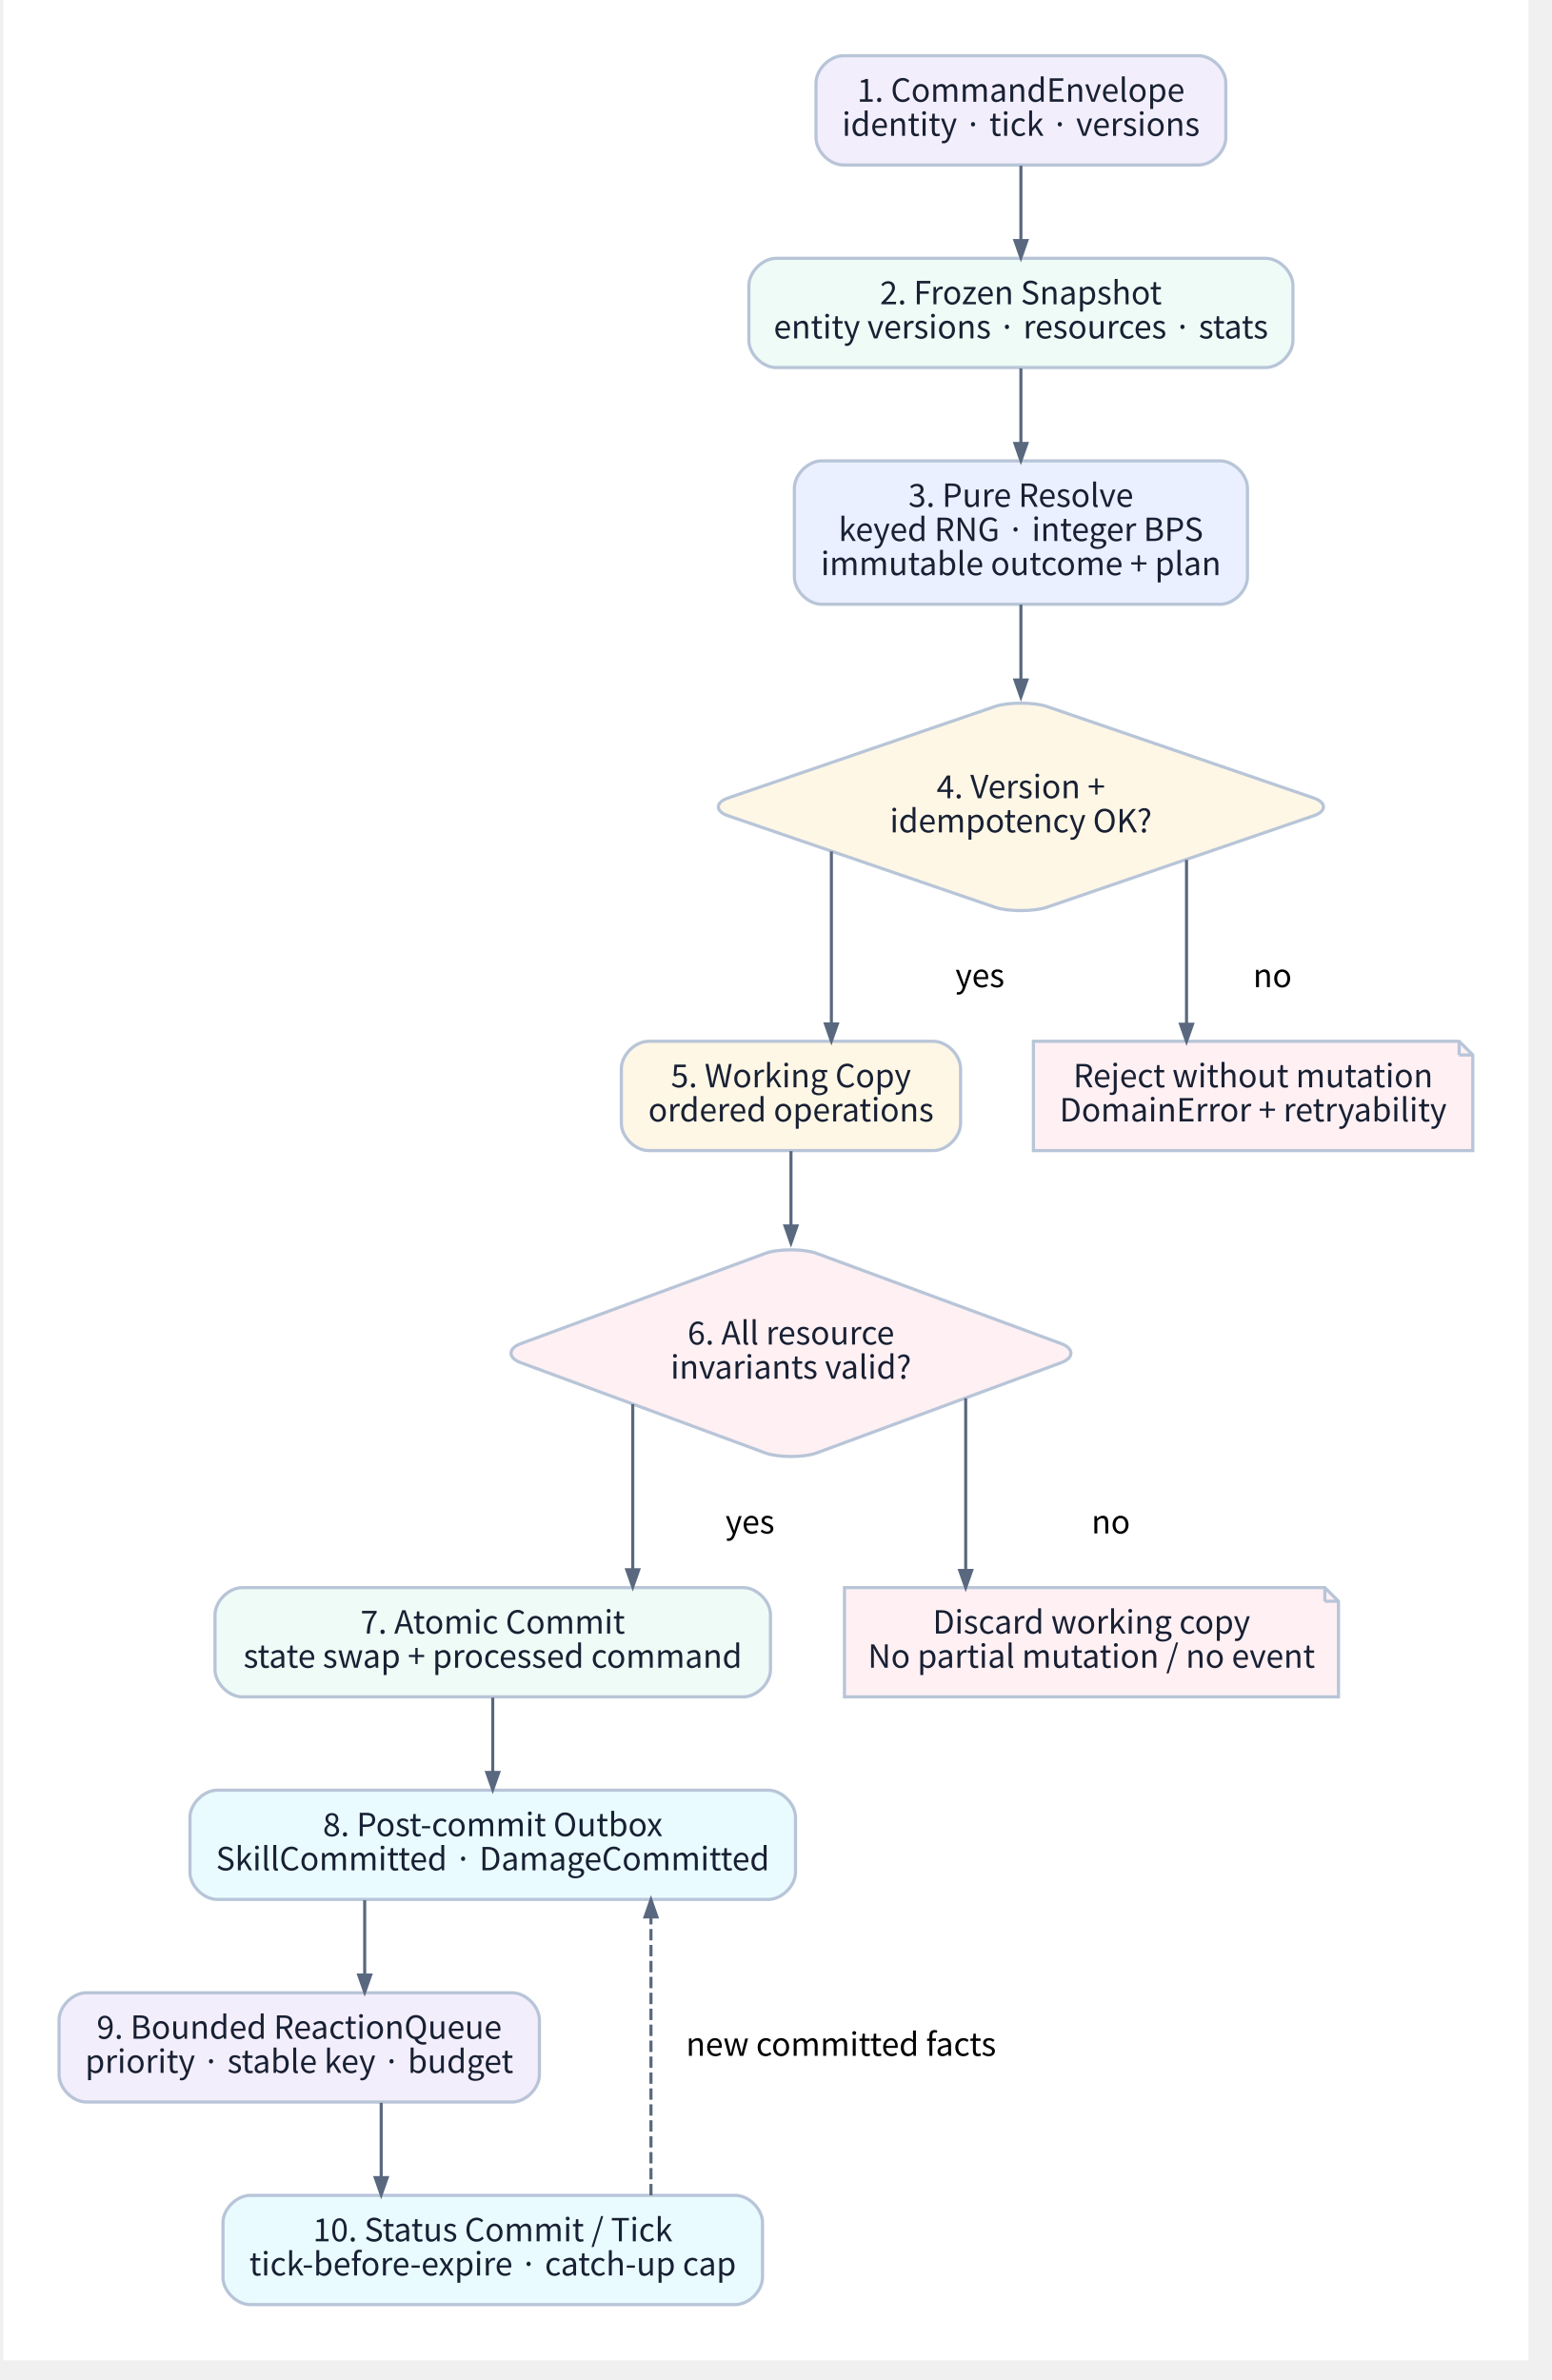
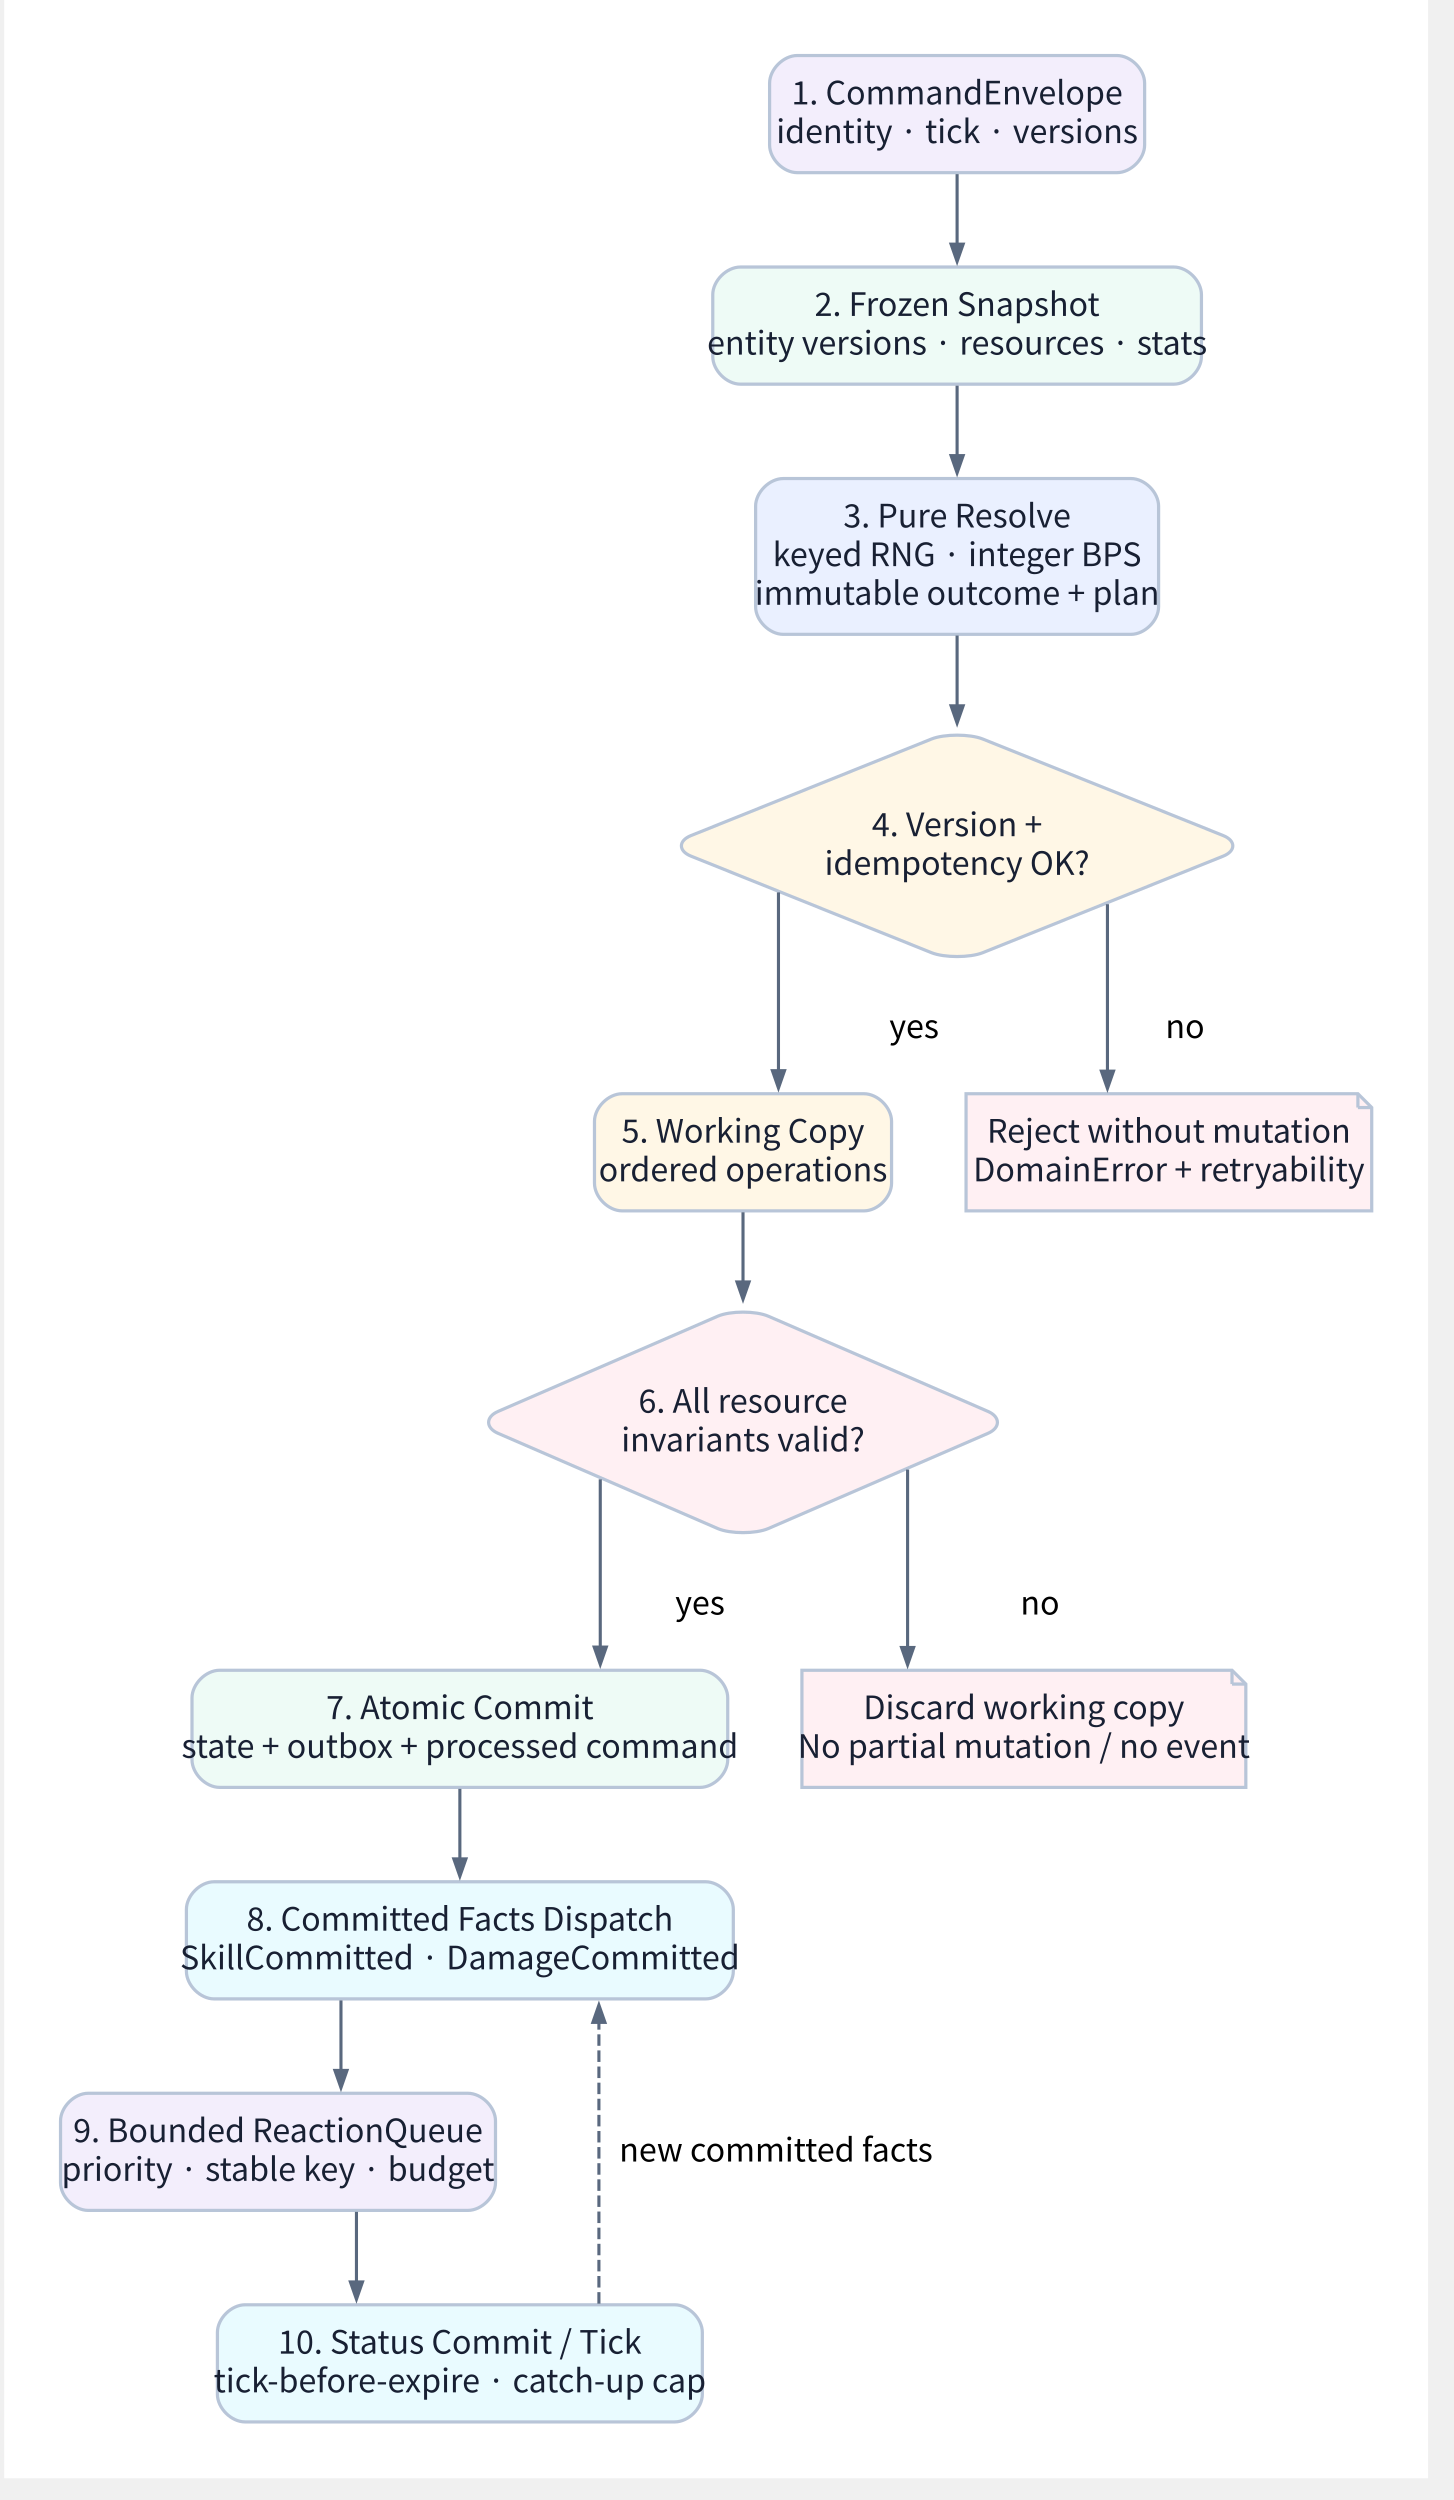
- <svg xmlns="http://www.w3.org/2000/svg" width="687pt" height="1054pt" viewBox="8.64 8.64 678.60 1045.60">
-   <g id="graph0" class="graph" transform="scale(1 1) rotate(0) translate(33.12 1021.12)">
-     <polygon fill="#ffffff" stroke="transparent" points="-24.48,24.48 -24.48,-1012.48 645.48,-1012.48 645.48,24.48 -24.48,24.48" />
+ <svg xmlns="http://www.w3.org/2000/svg" width="636pt" height="1094pt" viewBox="9.00 9.00 627.00 1086.00">
+   <g id="graph0" class="graph" transform="scale(1 1) rotate(0) translate(33.12 1061.08)">
+     <polygon fill="#ffffff" stroke="none" points="-24.48,24.48 -24.48,-1052.44 594.06,-1052.44 594.06,24.48 -24.48,24.48" />
    <g id="node1" class="node">
-       <path fill="#f3eefc" stroke="#b8c5d8" stroke-width="1.4" d="M500.5,-988C500.5,-988 344.5,-988 344.5,-988 338.5,-988 332.5,-982 332.5,-976 332.5,-976 332.5,-952 332.5,-952 332.5,-946 338.5,-940 344.5,-940 344.5,-940 500.5,-940 500.5,-940 506.5,-940 512.5,-946 512.5,-952 512.5,-952 512.5,-976 512.5,-976 512.5,-982 506.5,-988 500.5,-988" />
-       <text text-anchor="middle" x="422.5" y="-967.8" font-family="Noto Sans CJK KR" font-size="14.00" fill="#182033">1. CommandEnvelope</text>
-       <text text-anchor="middle" x="422.5" y="-952.8" font-family="Noto Sans CJK KR" font-size="14.00" fill="#182033">identity · tick · versions</text>
+       <path fill="#f3eefc" stroke="#b8c5d8" stroke-width="1.4" d="M458.93,-1027.96C458.93,-1027.96 320.02,-1027.96 320.02,-1027.96 314.02,-1027.96 308.02,-1021.96 308.02,-1015.96 308.02,-1015.96 308.02,-989.08 308.02,-989.08 308.02,-983.08 314.02,-977.08 320.02,-977.08 320.02,-977.08 458.93,-977.08 458.93,-977.08 464.93,-977.08 470.93,-983.08 470.93,-989.08 470.93,-989.08 470.93,-1015.96 470.93,-1015.96 470.93,-1021.96 464.93,-1027.96 458.93,-1027.96" />
+       <text xml:space="preserve" text-anchor="middle" x="389.47" y="-1006.72" font-family="Noto Sans CJK KR" font-size="14.00" fill="#182033">1. CommandEnvelope</text>
+       <text xml:space="preserve" text-anchor="middle" x="389.47" y="-989.92" font-family="Noto Sans CJK KR" font-size="14.00" fill="#182033">identity · tick · versions</text>
    </g>
    <g id="node2" class="node">
-       <path fill="#eefbf6" stroke="#b8c5d8" stroke-width="1.4" d="M530,-899C530,-899 315,-899 315,-899 309,-899 303,-893 303,-887 303,-887 303,-863 303,-863 303,-857 309,-851 315,-851 315,-851 530,-851 530,-851 536,-851 542,-857 542,-863 542,-863 542,-887 542,-887 542,-893 536,-899 530,-899" />
-       <text text-anchor="middle" x="422.5" y="-878.8" font-family="Noto Sans CJK KR" font-size="14.00" fill="#182033">2. Frozen Snapshot</text>
-       <text text-anchor="middle" x="422.5" y="-863.8" font-family="Noto Sans CJK KR" font-size="14.00" fill="#182033">entity versions · resources · stats</text>
+       <path fill="#eefbf6" stroke="#b8c5d8" stroke-width="1.4" d="M483.61,-936.08C483.61,-936.08 295.33,-936.08 295.33,-936.08 289.33,-936.08 283.33,-930.08 283.33,-924.08 283.33,-924.08 283.33,-897.2 283.33,-897.2 283.33,-891.2 289.33,-885.2 295.33,-885.2 295.33,-885.2 483.61,-885.2 483.61,-885.2 489.61,-885.2 495.61,-891.2 495.61,-897.2 495.61,-897.2 495.61,-924.08 495.61,-924.08 495.61,-930.08 489.61,-936.08 483.61,-936.08" />
+       <text xml:space="preserve" text-anchor="middle" x="389.47" y="-914.84" font-family="Noto Sans CJK KR" font-size="14.00" fill="#182033">2. Frozen Snapshot</text>
+       <text xml:space="preserve" text-anchor="middle" x="389.47" y="-898.04" font-family="Noto Sans CJK KR" font-size="14.00" fill="#182033">entity versions · resources · stats</text>
    </g>
    <g id="edge1" class="edge">
-       <path fill="none" stroke="#59687e" stroke-width="1.35" d="M422.5,-939.68C422.5,-939.68 422.5,-906.79 422.5,-906.79" />
-       <polygon fill="#59687e" stroke="#59687e" stroke-width="1.35" points="425.13,-906.79 422.5,-899.29 419.88,-906.79 425.13,-906.79" />
+       <path fill="none" stroke="#59687e" stroke-width="1.35" d="M389.47,-976.44C389.47,-976.44 389.47,-946.01 389.47,-946.01" />
+       <polygon fill="#59687e" stroke="#59687e" stroke-width="1.35" points="392.1,-946.01 389.47,-938.51 386.85,-946.01 392.1,-946.01" />
    </g>
    <g id="node3" class="node">
-       <path fill="#eaf0ff" stroke="#b8c5d8" stroke-width="1.4" d="M510,-810C510,-810 335,-810 335,-810 329,-810 323,-804 323,-798 323,-798 323,-759 323,-759 323,-753 329,-747 335,-747 335,-747 510,-747 510,-747 516,-747 522,-753 522,-759 522,-759 522,-798 522,-798 522,-804 516,-810 510,-810" />
-       <text text-anchor="middle" x="422.5" y="-789.8" font-family="Noto Sans CJK KR" font-size="14.00" fill="#182033">3. Pure Resolve</text>
-       <text text-anchor="middle" x="422.5" y="-774.8" font-family="Noto Sans CJK KR" font-size="14.00" fill="#182033">keyed RNG · integer BPS</text>
-       <text text-anchor="middle" x="422.5" y="-759.8" font-family="Noto Sans CJK KR" font-size="14.00" fill="#182033">immutable outcome + plan</text>
+       <path fill="#eaf0ff" stroke="#b8c5d8" stroke-width="1.4" d="M465,-844.2C465,-844.2 313.94,-844.2 313.94,-844.2 307.94,-844.2 301.94,-838.2 301.94,-832.2 301.94,-832.2 301.94,-788.52 301.94,-788.52 301.94,-782.52 307.94,-776.52 313.94,-776.52 313.94,-776.52 465,-776.52 465,-776.52 471,-776.52 477,-782.52 477,-788.52 477,-788.52 477,-832.2 477,-832.2 477,-838.2 471,-844.2 465,-844.2" />
+       <text xml:space="preserve" text-anchor="middle" x="389.47" y="-822.96" font-family="Noto Sans CJK KR" font-size="14.00" fill="#182033">3. Pure Resolve</text>
+       <text xml:space="preserve" text-anchor="middle" x="389.47" y="-806.16" font-family="Noto Sans CJK KR" font-size="14.00" fill="#182033">keyed RNG · integer BPS</text>
+       <text xml:space="preserve" text-anchor="middle" x="389.47" y="-789.36" font-family="Noto Sans CJK KR" font-size="14.00" fill="#182033">immutable outcome + plan</text>
    </g>
    <g id="edge2" class="edge">
-       <path fill="none" stroke="#59687e" stroke-width="1.35" d="M422.5,-850.65C422.5,-850.65 422.5,-817.65 422.5,-817.65" />
-       <polygon fill="#59687e" stroke="#59687e" stroke-width="1.35" points="425.13,-817.65 422.5,-810.15 419.88,-817.65 425.13,-817.65" />
+       <path fill="none" stroke="#59687e" stroke-width="1.35" d="M389.47,-884.55C389.47,-884.55 389.47,-854.17 389.47,-854.17" />
+       <polygon fill="#59687e" stroke="#59687e" stroke-width="1.35" points="392.1,-854.17 389.47,-846.67 386.85,-854.17 392.1,-854.17" />
    </g>
    <g id="node4" class="node">
-       <path fill="#fff7e6" stroke="#b8c5d8" stroke-width="1.4" d="M411.15,-702.11C411.15,-702.11 293.85,-661.89 293.85,-661.89 288.18,-659.95 288.18,-656.05 293.85,-654.11 293.85,-654.11 411.15,-613.89 411.15,-613.89 416.82,-611.95 428.18,-611.95 433.85,-613.89 433.85,-613.89 551.15,-654.11 551.15,-654.11 556.82,-656.05 556.82,-659.95 551.15,-661.89 551.15,-661.89 433.85,-702.11 433.85,-702.11 428.18,-704.05 416.82,-704.05 411.15,-702.11" />
-       <text text-anchor="middle" x="422.5" y="-661.8" font-family="Noto Sans CJK KR" font-size="14.00" fill="#182033">4. Version +</text>
-       <text text-anchor="middle" x="422.5" y="-646.8" font-family="Noto Sans CJK KR" font-size="14.00" fill="#182033">idempotency OK?</text>
+       <path fill="#fff7e6" stroke="#b8c5d8" stroke-width="1.4" d="M378.34,-731.05C378.34,-731.05 273.88,-689.11 273.88,-689.11 268.32,-686.88 268.32,-682.4 273.88,-680.17 273.88,-680.17 378.34,-638.23 378.34,-638.23 383.9,-636 395.04,-636 400.61,-638.23 400.61,-638.23 505.06,-680.17 505.06,-680.17 510.63,-682.4 510.63,-686.88 505.06,-689.11 505.06,-689.11 400.61,-731.05 400.61,-731.05 395.04,-733.28 383.9,-733.28 378.34,-731.05" />
+       <text xml:space="preserve" text-anchor="middle" x="389.47" y="-688.84" font-family="Noto Sans CJK KR" font-size="14.00" fill="#182033">4. Version +</text>
+       <text xml:space="preserve" text-anchor="middle" x="389.47" y="-672.04" font-family="Noto Sans CJK KR" font-size="14.00" fill="#182033">idempotency OK?</text>
    </g>
    <g id="edge3" class="edge">
-       <path fill="none" stroke="#59687e" stroke-width="1.35" d="M422.5,-746.84C422.5,-746.84 422.5,-713.75 422.5,-713.75" />
-       <polygon fill="#59687e" stroke="#59687e" stroke-width="1.35" points="425.13,-713.75 422.5,-706.25 419.88,-713.75 425.13,-713.75" />
+       <path fill="none" stroke="#59687e" stroke-width="1.35" d="M389.47,-776.01C389.47,-776.01 389.47,-745.48 389.47,-745.48" />
+       <polygon fill="#59687e" stroke="#59687e" stroke-width="1.35" points="392.1,-745.48 389.47,-737.98 386.85,-745.48 392.1,-745.48" />
    </g>
    <g id="node5" class="node">
-       <path fill="#fff7e6" stroke="#b8c5d8" stroke-width="1.4" d="M384,-555C384,-555 259,-555 259,-555 253,-555 247,-549 247,-543 247,-543 247,-519 247,-519 247,-513 253,-507 259,-507 259,-507 384,-507 384,-507 390,-507 396,-513 396,-519 396,-519 396,-543 396,-543 396,-549 390,-555 384,-555" />
-       <text text-anchor="middle" x="321.5" y="-534.8" font-family="Noto Sans CJK KR" font-size="14.00" fill="#182033">5. Working Copy</text>
-       <text text-anchor="middle" x="321.5" y="-519.8" font-family="Noto Sans CJK KR" font-size="14.00" fill="#182033">ordered operations</text>
+       <path fill="#fff7e6" stroke="#b8c5d8" stroke-width="1.4" d="M349,-576.96C349,-576.96 243.95,-576.96 243.95,-576.96 237.95,-576.96 231.95,-570.96 231.95,-564.96 231.95,-564.96 231.95,-538.08 231.95,-538.08 231.95,-532.08 237.95,-526.08 243.95,-526.08 243.95,-526.08 349,-526.08 349,-526.08 355,-526.08 361,-532.08 361,-538.08 361,-538.08 361,-564.96 361,-564.96 361,-570.96 355,-576.96 349,-576.96" />
+       <text xml:space="preserve" text-anchor="middle" x="296.47" y="-555.72" font-family="Noto Sans CJK KR" font-size="14.00" fill="#182033">5. Working Copy</text>
+       <text xml:space="preserve" text-anchor="middle" x="296.47" y="-538.92" font-family="Noto Sans CJK KR" font-size="14.00" fill="#182033">ordered operations</text>
    </g>
    <g id="edge4" class="edge">
-       <path fill="none" stroke="#59687e" stroke-width="1.35" d="M339.25,-638.43C339.25,-638.43 339.25,-562.65 339.25,-562.65" />
-       <polygon fill="#59687e" stroke="#59687e" stroke-width="1.35" points="341.88,-562.65 339.25,-555.15 336.63,-562.65 341.88,-562.65" />
-       <text text-anchor="middle" x="404.5" y="-578.8" font-family="Noto Sans CJK KR" font-size="14.00">yes</text>
+       <path fill="none" stroke="#59687e" stroke-width="1.35" d="M311.87,-664.42C311.87,-664.42 311.87,-586.97 311.87,-586.97" />
+       <polygon fill="#59687e" stroke="#59687e" stroke-width="1.35" points="314.5,-586.97 311.87,-579.47 309.25,-586.97 314.5,-586.97" />
+       <text xml:space="preserve" text-anchor="middle" x="370.8" y="-601.16" font-family="Noto Sans CJK KR" font-size="14.00">yes</text>
    </g>
    <g id="node11" class="node">
-       <polygon fill="#fff0f3" stroke="#b8c5d8" stroke-width="1.4" points="615,-555 428,-555 428,-507 621,-507 621,-549 615,-555" />
-       <polyline fill="none" stroke="#b8c5d8" stroke-width="1.4" points="615,-555 615,-549 " />
-       <polyline fill="none" stroke="#b8c5d8" stroke-width="1.4" points="621,-549 615,-549 " />
-       <text text-anchor="middle" x="524.5" y="-534.8" font-family="Noto Sans CJK KR" font-size="14.00" fill="#182033">Reject without mutation</text>
-       <text text-anchor="middle" x="524.5" y="-519.8" font-family="Noto Sans CJK KR" font-size="14.00" fill="#182033">DomainError + retryability</text>
+       <polygon fill="#fff0f3" stroke="#b8c5d8" stroke-width="1.4" points="563.58,-576.96 393.36,-576.96 393.36,-526.08 569.58,-526.08 569.58,-570.96 563.58,-576.96" />
+       <polyline fill="none" stroke="#b8c5d8" stroke-width="1.4" points="563.58,-576.96 563.58,-570.96" />
+       <polyline fill="none" stroke="#b8c5d8" stroke-width="1.4" points="569.58,-570.96 563.58,-570.96" />
+       <text xml:space="preserve" text-anchor="middle" x="481.47" y="-555.72" font-family="Noto Sans CJK KR" font-size="14.00" fill="#182033">Reject without mutation</text>
+       <text xml:space="preserve" text-anchor="middle" x="481.47" y="-538.92" font-family="Noto Sans CJK KR" font-size="14.00" fill="#182033">DomainError + retryability</text>
    </g>
    <g id="edge5" class="edge">
-       <path fill="none" stroke="#59687e" stroke-width="1.35" d="M495.25,-634.71C495.25,-634.71 495.25,-562.51 495.25,-562.51" />
-       <polygon fill="#59687e" stroke="#59687e" stroke-width="1.35" points="497.88,-562.51 495.25,-555.01 492.63,-562.51 497.88,-562.51" />
-       <text text-anchor="middle" x="533" y="-578.8" font-family="Noto Sans CJK KR" font-size="14.00">no</text>
+       <path fill="none" stroke="#59687e" stroke-width="1.35" d="M454.78,-659.29C454.78,-659.29 454.78,-586.77 454.78,-586.77" />
+       <polygon fill="#59687e" stroke="#59687e" stroke-width="1.35" points="457.41,-586.77 454.78,-579.27 452.16,-586.77 457.41,-586.77" />
+       <text xml:space="preserve" text-anchor="middle" x="488.47" y="-601.16" font-family="Noto Sans CJK KR" font-size="14.00">no</text>
    </g>
    <g id="node6" class="node">
-       <path fill="#fff0f3" stroke="#b8c5d8" stroke-width="1.4" d="M310.24,-461.84C310.24,-461.84 202.76,-422.16 202.76,-422.16 197.13,-420.08 197.13,-415.92 202.76,-413.84 202.76,-413.84 310.24,-374.16 310.24,-374.16 315.87,-372.08 327.13,-372.08 332.76,-374.16 332.76,-374.16 440.24,-413.84 440.24,-413.84 445.87,-415.92 445.87,-420.08 440.24,-422.16 440.24,-422.16 332.76,-461.84 332.76,-461.84 327.13,-463.92 315.87,-463.92 310.24,-461.84" />
-       <text text-anchor="middle" x="321.5" y="-421.8" font-family="Noto Sans CJK KR" font-size="14.00" fill="#182033">6. All resource</text>
-       <text text-anchor="middle" x="321.5" y="-406.8" font-family="Noto Sans CJK KR" font-size="14.00" fill="#182033">invariants valid?</text>
+       <path fill="#fff0f3" stroke="#b8c5d8" stroke-width="1.4" d="M285.46,-480.31C285.46,-480.31 190.09,-438.97 190.09,-438.97 184.58,-436.59 184.58,-431.81 190.09,-429.43 190.09,-429.43 285.46,-388.09 285.46,-388.09 290.97,-385.71 301.98,-385.71 307.48,-388.09 307.48,-388.09 402.86,-429.43 402.86,-429.43 408.36,-431.81 408.36,-436.59 402.86,-438.97 402.86,-438.97 307.48,-480.31 307.48,-480.31 301.98,-482.69 290.97,-482.69 285.46,-480.31" />
+       <text xml:space="preserve" text-anchor="middle" x="296.47" y="-438.4" font-family="Noto Sans CJK KR" font-size="14.00" fill="#182033">6. All resource</text>
+       <text xml:space="preserve" text-anchor="middle" x="296.47" y="-421.6" font-family="Noto Sans CJK KR" font-size="14.00" fill="#182033">invariants valid?</text>
    </g>
    <g id="edge6" class="edge">
-       <path fill="none" stroke="#59687e" stroke-width="1.35" d="M321.5,-506.76C321.5,-506.76 321.5,-473.88 321.5,-473.88" />
-       <polygon fill="#59687e" stroke="#59687e" stroke-width="1.35" points="324.13,-473.88 321.5,-466.38 318.88,-473.88 324.13,-473.88" />
+       <path fill="none" stroke="#59687e" stroke-width="1.35" d="M296.47,-525.48C296.47,-525.48 296.47,-495.21 296.47,-495.21" />
+       <polygon fill="#59687e" stroke="#59687e" stroke-width="1.35" points="299.1,-495.21 296.47,-487.71 293.85,-495.21 299.1,-495.21" />
    </g>
    <g id="node7" class="node">
-       <path fill="#eefbf6" stroke="#b8c5d8" stroke-width="1.4" d="M300.5,-315C300.5,-315 80.5,-315 80.5,-315 74.5,-315 68.5,-309 68.5,-303 68.5,-303 68.5,-279 68.5,-279 68.5,-273 74.5,-267 80.5,-267 80.5,-267 300.5,-267 300.5,-267 306.5,-267 312.5,-273 312.5,-279 312.5,-279 312.5,-303 312.5,-303 312.5,-309 306.5,-315 300.5,-315" />
-       <text text-anchor="middle" x="190.5" y="-294.8" font-family="Noto Sans CJK KR" font-size="14.00" fill="#182033">7. Atomic Commit</text>
-       <text text-anchor="middle" x="190.5" y="-279.8" font-family="Noto Sans CJK KR" font-size="14.00" fill="#182033">state swap + processed command</text>
+       <path fill="#eefbf6" stroke="#b8c5d8" stroke-width="1.4" d="M277.83,-326.52C277.83,-326.52 69.11,-326.52 69.11,-326.52 63.11,-326.52 57.11,-320.52 57.11,-314.52 57.11,-314.52 57.11,-287.64 57.11,-287.64 57.11,-281.64 63.11,-275.64 69.11,-275.64 69.11,-275.64 277.83,-275.64 277.83,-275.64 283.83,-275.64 289.83,-281.64 289.83,-287.64 289.83,-287.64 289.83,-314.52 289.83,-314.52 289.83,-320.52 283.83,-326.52 277.83,-326.52" />
+       <text xml:space="preserve" text-anchor="middle" x="173.47" y="-305.28" font-family="Noto Sans CJK KR" font-size="14.00" fill="#182033">7. Atomic Commit</text>
+       <text xml:space="preserve" text-anchor="middle" x="173.47" y="-288.48" font-family="Noto Sans CJK KR" font-size="14.00" fill="#182033">state + outbox + processed command</text>
    </g>
    <g id="edge7" class="edge">
-       <path fill="none" stroke="#59687e" stroke-width="1.35" d="M252,-395.59C252,-395.59 252,-322.85 252,-322.85" />
-       <polygon fill="#59687e" stroke="#59687e" stroke-width="1.35" points="254.63,-322.85 252,-315.35 249.38,-322.85 254.63,-322.85" />
-       <text text-anchor="middle" x="303.5" y="-338.8" font-family="Noto Sans CJK KR" font-size="14.00">yes</text>
+       <path fill="none" stroke="#59687e" stroke-width="1.35" d="M234.46,-409.47C234.46,-409.47 234.46,-336.58 234.46,-336.58" />
+       <polygon fill="#59687e" stroke="#59687e" stroke-width="1.35" points="237.08,-336.58 234.46,-329.08 231.83,-336.58 237.08,-336.58" />
+       <text xml:space="preserve" text-anchor="middle" x="277.8" y="-350.72" font-family="Noto Sans CJK KR" font-size="14.00">yes</text>
    </g>
    <g id="node12" class="node">
-       <polygon fill="#fff0f3" stroke="#b8c5d8" stroke-width="1.4" points="556,-315 345,-315 345,-267 562,-267 562,-309 556,-315" />
-       <polyline fill="none" stroke="#b8c5d8" stroke-width="1.4" points="556,-315 556,-309 " />
-       <polyline fill="none" stroke="#b8c5d8" stroke-width="1.4" points="562,-309 556,-309 " />
-       <text text-anchor="middle" x="453.5" y="-294.8" font-family="Noto Sans CJK KR" font-size="14.00" fill="#182033">Discard working copy</text>
-       <text text-anchor="middle" x="453.5" y="-279.8" font-family="Noto Sans CJK KR" font-size="14.00" fill="#182033">No partial mutation / no event</text>
+       <polygon fill="#fff0f3" stroke="#b8c5d8" stroke-width="1.4" points="508.89,-326.52 322.06,-326.52 322.06,-275.64 514.89,-275.64 514.89,-320.52 508.89,-326.52" />
+       <polyline fill="none" stroke="#b8c5d8" stroke-width="1.4" points="508.89,-326.52 508.89,-320.52" />
+       <polyline fill="none" stroke="#b8c5d8" stroke-width="1.4" points="514.89,-320.52 508.89,-320.52" />
+       <text xml:space="preserve" text-anchor="middle" x="418.47" y="-305.28" font-family="Noto Sans CJK KR" font-size="14.00" fill="#182033">Discard working copy</text>
+       <text xml:space="preserve" text-anchor="middle" x="418.47" y="-288.48" font-family="Noto Sans CJK KR" font-size="14.00" fill="#182033">No partial mutation / no event</text>
    </g>
    <g id="edge8" class="edge">
-       <path fill="none" stroke="#59687e" stroke-width="1.35" d="M398.25,-398.16C398.25,-398.16 398.25,-322.54 398.25,-322.54" />
-       <polygon fill="#59687e" stroke="#59687e" stroke-width="1.35" points="400.88,-322.54 398.25,-315.04 395.63,-322.54 400.88,-322.54" />
-       <text text-anchor="middle" x="462" y="-338.8" font-family="Noto Sans CJK KR" font-size="14.00">no</text>
+       <path fill="none" stroke="#59687e" stroke-width="1.35" d="M367.96,-413.69C367.96,-413.69 367.96,-336.41 367.96,-336.41" />
+       <polygon fill="#59687e" stroke="#59687e" stroke-width="1.35" points="370.59,-336.41 367.96,-328.91 365.34,-336.41 370.59,-336.41" />
+       <text xml:space="preserve" text-anchor="middle" x="425.47" y="-350.72" font-family="Noto Sans CJK KR" font-size="14.00">no</text>
    </g>
    <g id="node8" class="node">
-       <path fill="#e9fbff" stroke="#b8c5d8" stroke-width="1.4" d="M311.5,-226C311.5,-226 69.5,-226 69.5,-226 63.5,-226 57.5,-220 57.5,-214 57.5,-214 57.5,-190 57.5,-190 57.5,-184 63.5,-178 69.5,-178 69.5,-178 311.5,-178 311.5,-178 317.5,-178 323.5,-184 323.5,-190 323.5,-190 323.5,-214 323.5,-214 323.5,-220 317.5,-226 311.5,-226" />
-       <text text-anchor="middle" x="190.5" y="-205.8" font-family="Noto Sans CJK KR" font-size="14.00" fill="#182033">8. Post-commit Outbox</text>
-       <text text-anchor="middle" x="190.5" y="-190.8" font-family="Noto Sans CJK KR" font-size="14.00" fill="#182033">SkillCommitted · DamageCommitted</text>
+       <path fill="#e9fbff" stroke="#b8c5d8" stroke-width="1.4" d="M280.26,-234.64C280.26,-234.64 66.68,-234.64 66.68,-234.64 60.68,-234.64 54.68,-228.64 54.68,-222.64 54.68,-222.64 54.68,-195.76 54.68,-195.76 54.68,-189.76 60.68,-183.76 66.68,-183.76 66.68,-183.76 280.26,-183.76 280.26,-183.76 286.26,-183.76 292.26,-189.76 292.26,-195.76 292.26,-195.76 292.26,-222.64 292.26,-222.64 292.26,-228.64 286.26,-234.64 280.26,-234.64" />
+       <text xml:space="preserve" text-anchor="middle" x="173.47" y="-213.4" font-family="Noto Sans CJK KR" font-size="14.00" fill="#182033">8. Committed Facts Dispatch</text>
+       <text xml:space="preserve" text-anchor="middle" x="173.47" y="-196.6" font-family="Noto Sans CJK KR" font-size="14.00" fill="#182033">SkillCommitted · DamageCommitted</text>
    </g>
    <g id="edge9" class="edge">
-       <path fill="none" stroke="#59687e" stroke-width="1.35" d="M190.5,-266.68C190.5,-266.68 190.5,-233.79 190.5,-233.79" />
-       <polygon fill="#59687e" stroke="#59687e" stroke-width="1.35" points="193.13,-233.79 190.5,-226.29 187.88,-233.79 193.13,-233.79" />
+       <path fill="none" stroke="#59687e" stroke-width="1.35" d="M173.47,-275C173.47,-275 173.47,-244.57 173.47,-244.57" />
+       <polygon fill="#59687e" stroke="#59687e" stroke-width="1.35" points="176.1,-244.57 173.47,-237.07 170.85,-244.57 176.1,-244.57" />
    </g>
    <g id="node9" class="node">
-       <path fill="#f3eefc" stroke="#b8c5d8" stroke-width="1.4" d="M199,-137C199,-137 12,-137 12,-137 6,-137 0,-131 0,-125 0,-125 0,-101 0,-101 0,-95 6,-89 12,-89 12,-89 199,-89 199,-89 205,-89 211,-95 211,-101 211,-101 211,-125 211,-125 211,-131 205,-137 199,-137" />
-       <text text-anchor="middle" x="105.5" y="-116.8" font-family="Noto Sans CJK KR" font-size="14.00" fill="#182033">9. Bounded ReactionQueue</text>
-       <text text-anchor="middle" x="105.5" y="-101.8" font-family="Noto Sans CJK KR" font-size="14.00" fill="#182033">priority · stable key · budget</text>
+       <path fill="#f3eefc" stroke="#b8c5d8" stroke-width="1.4" d="M176.95,-142.76C176.95,-142.76 12,-142.76 12,-142.76 6,-142.76 0,-136.76 0,-130.76 0,-130.76 0,-103.88 0,-103.88 0,-97.88 6,-91.88 12,-91.88 12,-91.88 176.95,-91.88 176.95,-91.88 182.95,-91.88 188.95,-97.88 188.95,-103.88 188.95,-103.88 188.95,-130.76 188.95,-130.76 188.95,-136.76 182.95,-142.76 176.95,-142.76" />
+       <text xml:space="preserve" text-anchor="middle" x="94.47" y="-121.52" font-family="Noto Sans CJK KR" font-size="14.00" fill="#182033">9. Bounded ReactionQueue</text>
+       <text xml:space="preserve" text-anchor="middle" x="94.47" y="-104.72" font-family="Noto Sans CJK KR" font-size="14.00" fill="#182033">priority · stable key · budget</text>
    </g>
    <g id="edge10" class="edge">
-       <path fill="none" stroke="#59687e" stroke-width="1.35" d="M134.25,-177.68C134.25,-177.68 134.25,-144.79 134.25,-144.79" />
-       <polygon fill="#59687e" stroke="#59687e" stroke-width="1.35" points="136.88,-144.79 134.25,-137.29 131.63,-144.79 136.88,-144.79" />
+       <path fill="none" stroke="#59687e" stroke-width="1.35" d="M121.82,-183.12C121.82,-183.12 121.82,-152.69 121.82,-152.69" />
+       <polygon fill="#59687e" stroke="#59687e" stroke-width="1.35" points="124.44,-152.69 121.82,-145.19 119.19,-152.69 124.44,-152.69" />
    </g>
    <g id="node10" class="node">
-       <path fill="#e9fbff" stroke="#b8c5d8" stroke-width="1.4" d="M297,-48C297,-48 84,-48 84,-48 78,-48 72,-42 72,-36 72,-36 72,-12 72,-12 72,-6 78,0 84,0 84,0 297,0 297,0 303,0 309,-6 309,-12 309,-12 309,-36 309,-36 309,-42 303,-48 297,-48" />
-       <text text-anchor="middle" x="190.5" y="-27.8" font-family="Noto Sans CJK KR" font-size="14.00" fill="#182033">10. Status Commit / Tick</text>
-       <text text-anchor="middle" x="190.5" y="-12.8" font-family="Noto Sans CJK KR" font-size="14.00" fill="#182033">tick-before-expire · catch-up cap</text>
+       <path fill="#e9fbff" stroke="#b8c5d8" stroke-width="1.4" d="M266.8,-50.88C266.8,-50.88 80.15,-50.88 80.15,-50.88 74.15,-50.88 68.15,-44.88 68.15,-38.88 68.15,-38.88 68.15,-12 68.15,-12 68.15,-6 74.15,0 80.15,0 80.15,0 266.8,0 266.8,0 272.8,0 278.8,-6 278.8,-12 278.8,-12 278.8,-38.88 278.8,-38.88 278.8,-44.88 272.8,-50.88 266.8,-50.88" />
+       <text xml:space="preserve" text-anchor="middle" x="173.47" y="-29.64" font-family="Noto Sans CJK KR" font-size="14.00" fill="#182033">10. Status Commit / Tick</text>
+       <text xml:space="preserve" text-anchor="middle" x="173.47" y="-12.84" font-family="Noto Sans CJK KR" font-size="14.00" fill="#182033">tick-before-expire · catch-up cap</text>
    </g>
    <g id="edge11" class="edge">
-       <path fill="none" stroke="#59687e" stroke-width="1.35" d="M141.5,-88.68C141.5,-88.68 141.5,-55.79 141.5,-55.79" />
-       <polygon fill="#59687e" stroke="#59687e" stroke-width="1.35" points="144.13,-55.79 141.5,-48.29 138.88,-55.79 144.13,-55.79" />
+       <path fill="none" stroke="#59687e" stroke-width="1.35" d="M128.55,-91.24C128.55,-91.24 128.55,-60.81 128.55,-60.81" />
+       <polygon fill="#59687e" stroke="#59687e" stroke-width="1.35" points="131.17,-60.81 128.55,-53.31 125.92,-60.81 131.17,-60.81" />
    </g>
    <g id="edge12" class="edge">
-       <path fill="none" stroke="#59687e" stroke-width="1.35" stroke-dasharray="5,2" d="M260,-48.01C260,-48.01 260,-170.31 260,-170.31" />
-       <polygon fill="#59687e" stroke="#59687e" stroke-width="1.35" points="257.38,-170.31 260,-177.81 262.63,-170.31 257.38,-170.31" />
-       <text text-anchor="middle" x="343.5" y="-109.3" font-family="Noto Sans CJK KR" font-size="14.00">new committed facts</text>
+       <path fill="none" stroke="#59687e" stroke-width="1.35" stroke-dasharray="5,2" d="M233.87,-51.38C233.87,-51.38 233.87,-173.55 233.87,-173.55" />
+       <polygon fill="#59687e" stroke="#59687e" stroke-width="1.35" points="231.25,-173.55 233.87,-181.05 236.5,-173.55 231.25,-173.55" />
+       <text xml:space="preserve" text-anchor="middle" x="310.79" y="-113.12" font-family="Noto Sans CJK KR" font-size="14.00">new committed facts</text>
    </g>
  </g>
</svg>
